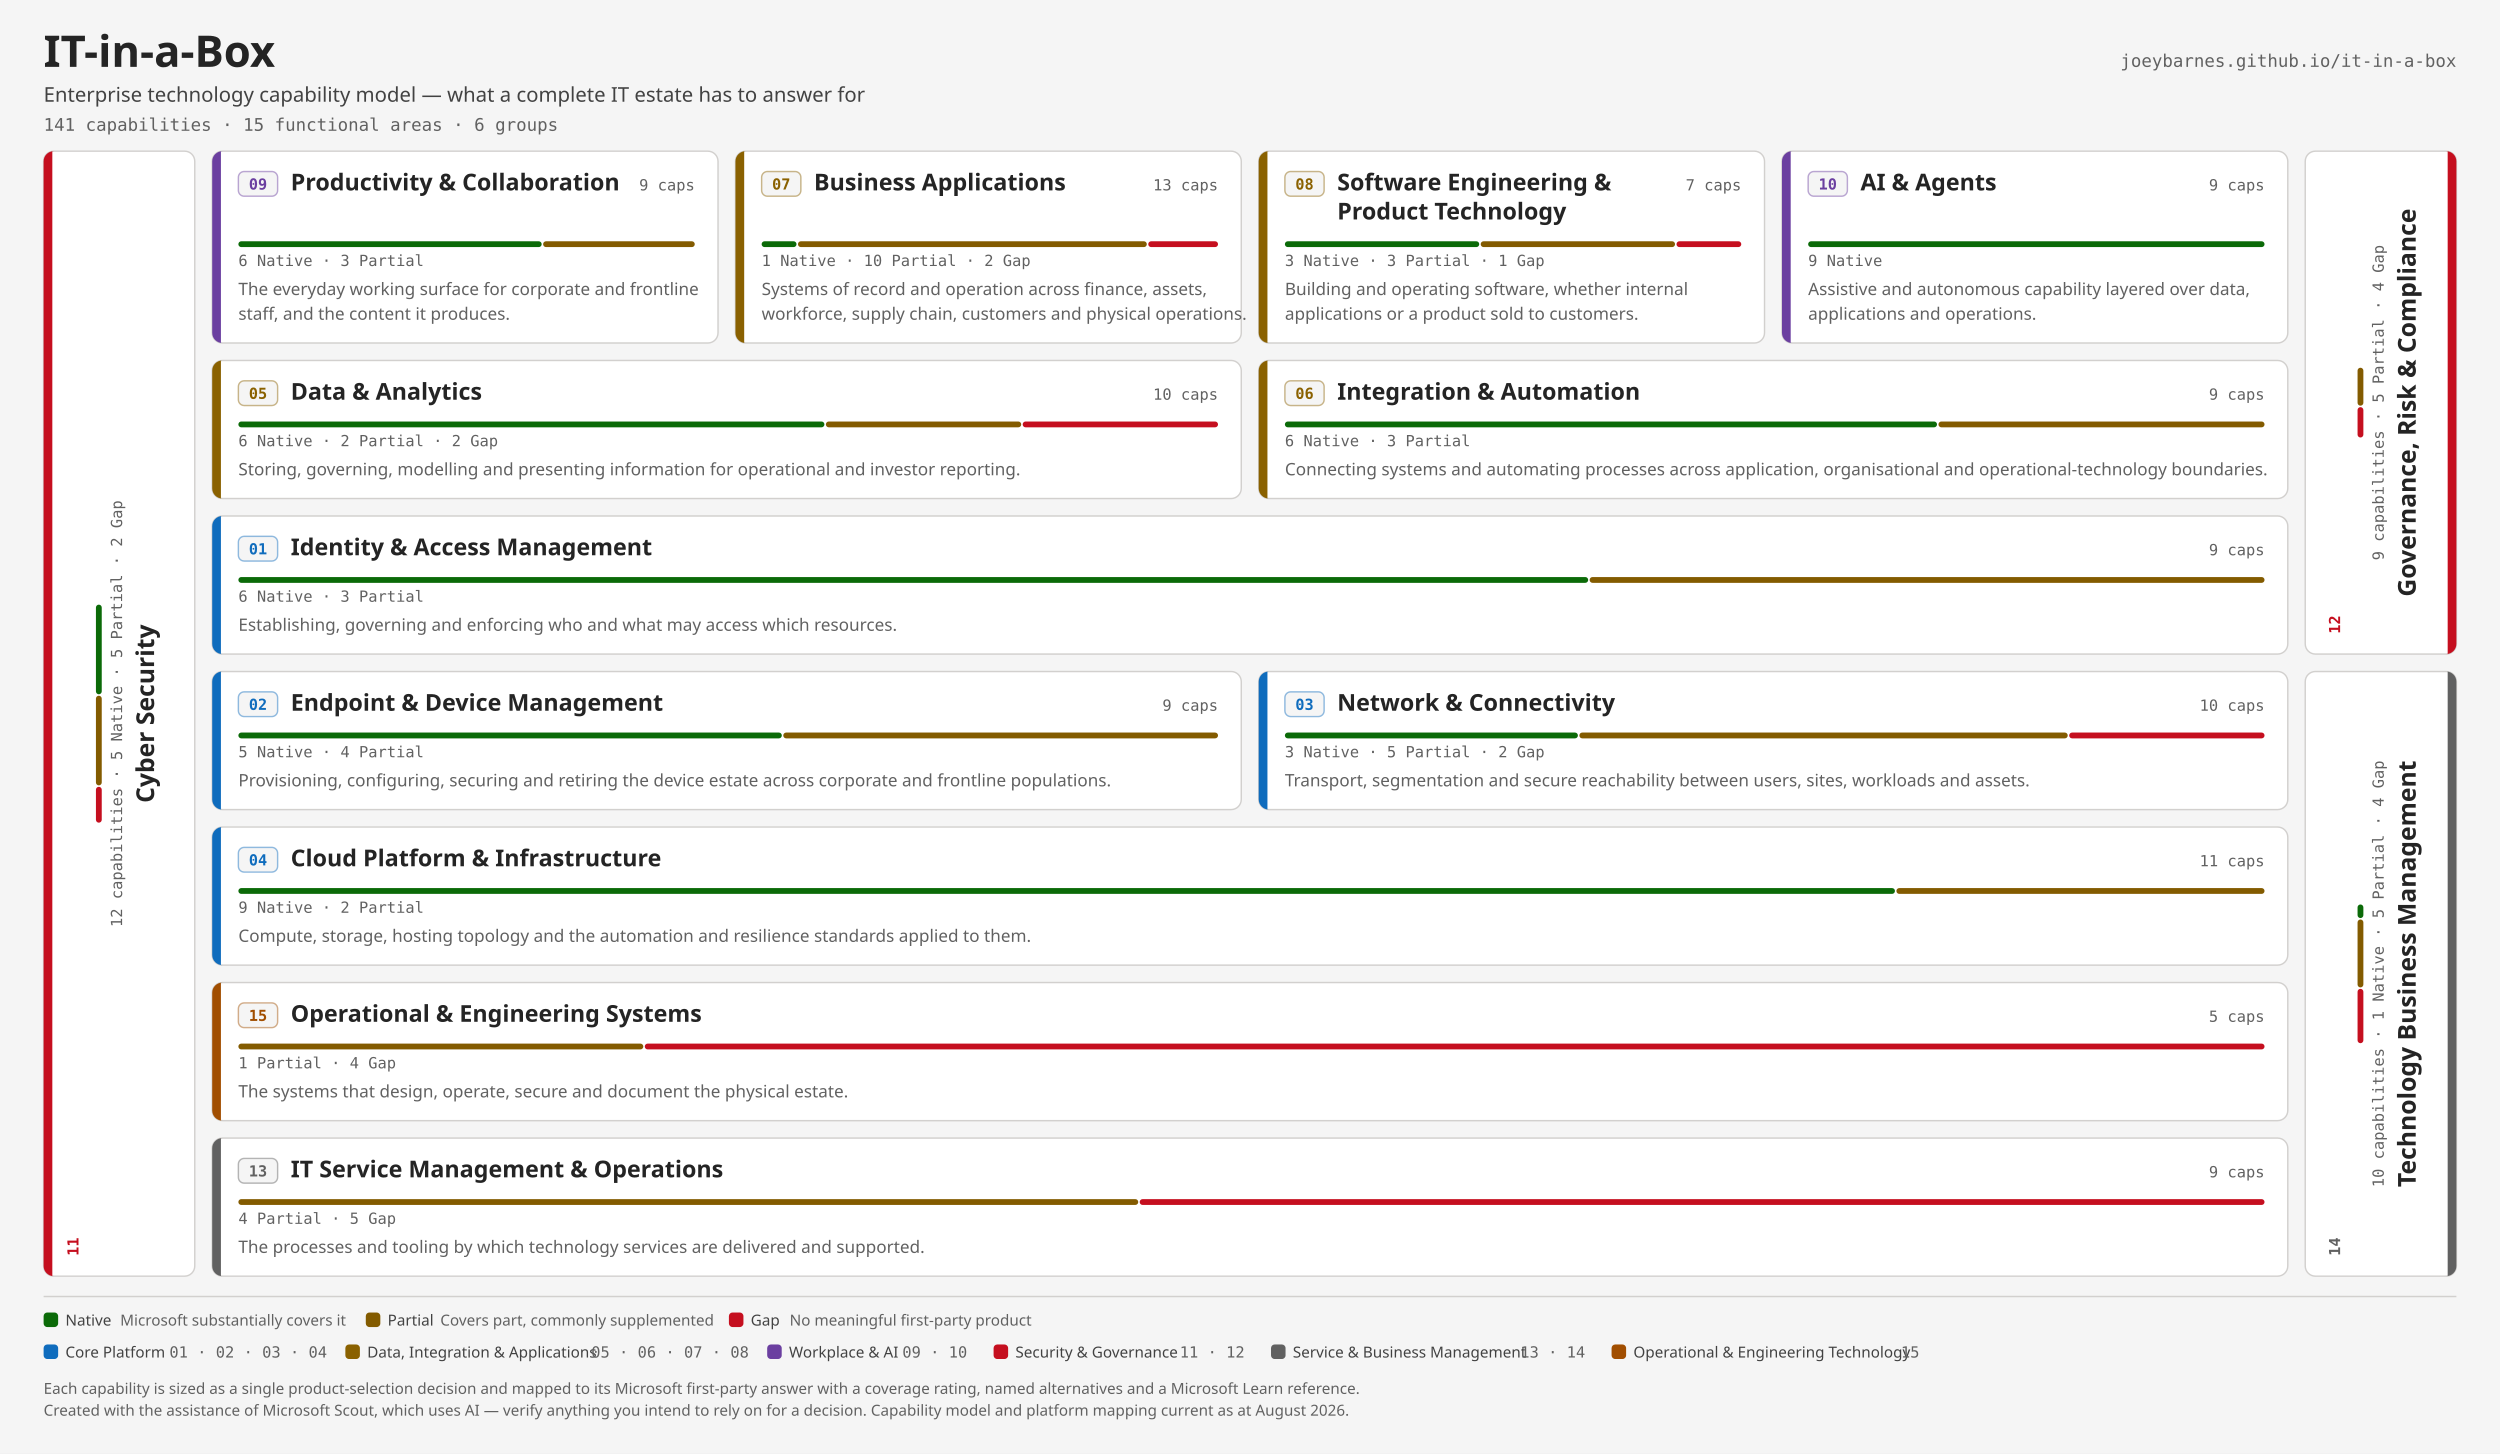
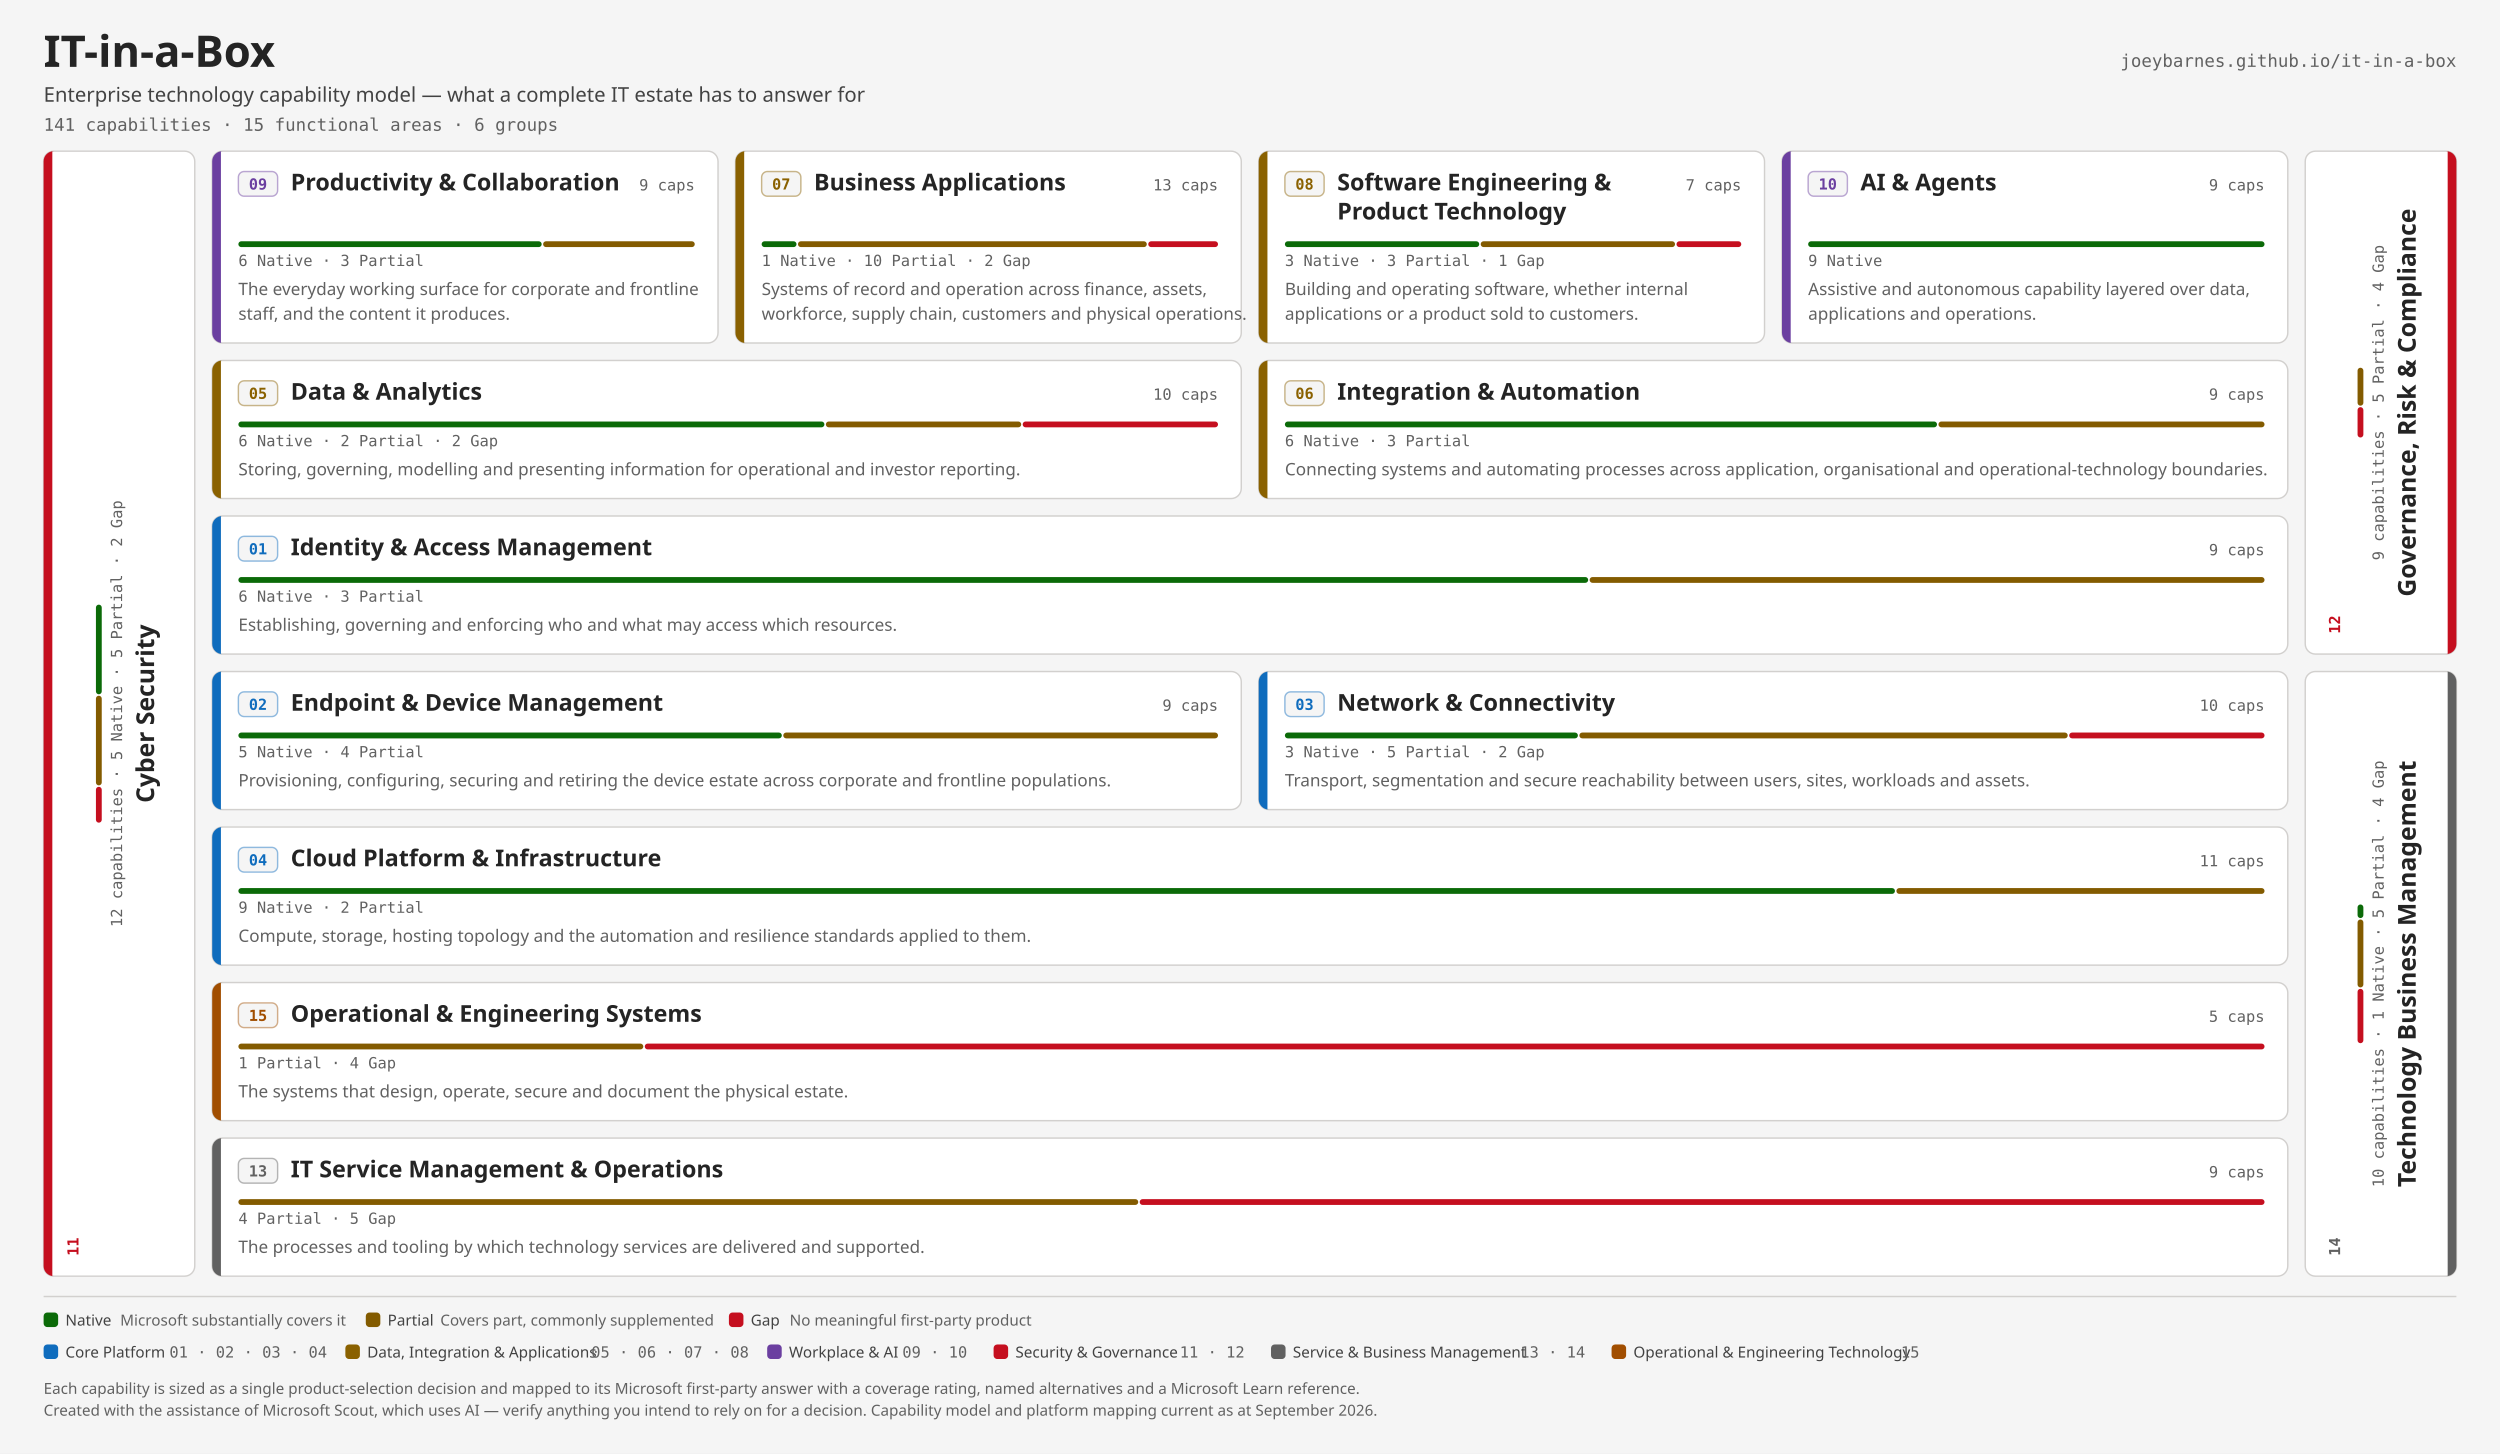
<svg xmlns="http://www.w3.org/2000/svg" width="1720" height="1000" viewBox="0 0 1720 1000">
  <rect width="1720" height="1000" fill="#f5f5f5" />
  <text x="30" y="46" font-family="'Segoe UI Variable Display','Segoe UI',system-ui,sans-serif" font-size="30" font-weight="700" fill="#242424">IT-in-a-Box</text>
  <text x="30" y="70" font-family="'Segoe UI Variable Display','Segoe UI',system-ui,sans-serif" font-size="14" font-weight="400" fill="#424242">Enterprise technology capability model — what a complete IT estate has to answer for</text>
  <text x="30" y="90" font-family="Consolas,'Cascadia Mono',monospace" font-size="12" font-weight="400" fill="#616161">141 capabilities · 15 functional areas · 6 groups</text>
  <text x="1690" y="46" font-family="Consolas,'Cascadia Mono',monospace" font-size="12" font-weight="400" fill="#616161" text-anchor="end">joeybarnes.github.io/it-in-a-box</text>
  <rect x="30" y="104" width="104" height="774" rx="7" fill="#ffffff" stroke="#d2d0ce" />
  <path d="M36 104 H37 A7 7 0 0 0 30 111 V871 A7 7 0 0 0 37 878 H36 Z" fill="#c50f1f" />
  <g transform="translate(106,491) rotate(-90)">
    <text x="0" y="0" font-family="'Segoe UI Variable Display','Segoe UI',system-ui,sans-serif" font-size="17" font-weight="700" fill="#242424" text-anchor="middle">Cyber Security</text>
  </g>
  <g transform="translate(84,491) rotate(-90)">
    <text x="0" y="0" font-family="Consolas,'Cascadia Mono',monospace" font-size="10.6" font-weight="400" fill="#616161" text-anchor="middle">12 capabilities · 5 Native · 5 Partial · 2 Gap</text>
  </g>
  <rect x="66" y="416" width="4" height="61.667" rx="2" fill="#0b6a08" />
  <rect x="66" y="478.667" width="4" height="61.667" rx="2" fill="#835b00" />
  <rect x="66" y="541.333" width="4" height="24.667" rx="2" fill="#c50f1f" />
  <g transform="translate(54,864) rotate(-90)">
    <text x="0" y="0" font-family="Consolas,'Cascadia Mono',monospace" font-size="10.5" font-weight="700" fill="#c50f1f" text-anchor="start">11</text>
  </g>
  <rect x="1586" y="104" width="104" height="346" rx="7" fill="#ffffff" stroke="#d2d0ce" />
  <path d="M1684 104 H1683 A7 7 0 0 1 1690 111 V443 A7 7 0 0 1 1683 450 H1684 Z" fill="#c50f1f" />
  <g transform="translate(1662,277) rotate(-90)">
    <text x="0" y="0" font-family="'Segoe UI Variable Display','Segoe UI',system-ui,sans-serif" font-size="17" font-weight="700" fill="#242424" text-anchor="middle">Governance, Risk &amp; Compliance</text>
  </g>
  <g transform="translate(1640,277) rotate(-90)">
    <text x="0" y="0" font-family="Consolas,'Cascadia Mono',monospace" font-size="10.6" font-weight="400" fill="#616161" text-anchor="middle">9 capabilities · 5 Partial · 4 Gap</text>
  </g>
  <rect x="1622" y="253" width="4" height="26.111" rx="2" fill="#835b00" />
  <rect x="1622" y="280.111" width="4" height="20.889" rx="2" fill="#c50f1f" />
  <g transform="translate(1610,436) rotate(-90)">
    <text x="0" y="0" font-family="Consolas,'Cascadia Mono',monospace" font-size="10.5" font-weight="700" fill="#c50f1f" text-anchor="start">12</text>
  </g>
  <rect x="1586" y="462" width="104" height="416" rx="7" fill="#ffffff" stroke="#d2d0ce" />
  <path d="M1684 462 H1683 A7 7 0 0 1 1690 469 V871 A7 7 0 0 1 1683 878 H1684 Z" fill="#616161" />
  <g transform="translate(1662,670) rotate(-90)">
    <text x="0" y="0" font-family="'Segoe UI Variable Display','Segoe UI',system-ui,sans-serif" font-size="17" font-weight="700" fill="#242424" text-anchor="middle">Technology Business Management</text>
  </g>
  <g transform="translate(1640,670) rotate(-90)">
    <text x="0" y="0" font-family="Consolas,'Cascadia Mono',monospace" font-size="10.6" font-weight="400" fill="#616161" text-anchor="middle">10 capabilities · 1 Native · 5 Partial · 4 Gap</text>
  </g>
  <rect x="1622" y="622.282" width="4" height="9.344" rx="2" fill="#0b6a08" />
  <rect x="1622" y="632.626" width="4" height="46.718" rx="2" fill="#835b00" />
  <rect x="1622" y="680.344" width="4" height="37.374" rx="2" fill="#c50f1f" />
  <g transform="translate(1610,864) rotate(-90)">
    <text x="0" y="0" font-family="Consolas,'Cascadia Mono',monospace" font-size="10.5" font-weight="700" fill="#616161" text-anchor="start">14</text>
  </g>
  <rect x="146" y="104" width="348" height="132" rx="7" fill="#ffffff" stroke="#d2d0ce" />
  <path d="M152 104 H153 A7 7 0 0 0 146 111 V229 A7 7 0 0 0 153 236 H152 Z" fill="#6b3fa0" />
  <rect x="164" y="118" width="27" height="17" rx="4" fill="#f5f5f5" stroke="#6b3fa0" stroke-opacity="0.45" />
  <text x="177.5" y="130.4" font-family="Consolas,'Cascadia Mono',monospace" font-size="10.5" font-weight="700" fill="#6b3fa0" text-anchor="middle">09</text>
  <text x="478" y="131" font-family="Consolas,'Cascadia Mono',monospace" font-size="10.6" font-weight="400" fill="#616161" text-anchor="end">9 caps</text>
  <text x="200" y="131" font-family="'Segoe UI Variable Display','Segoe UI',system-ui,sans-serif" font-size="16" font-weight="600" fill="#242424">Productivity &amp; Collaboration</text>
  <rect x="164" y="166" width="208.667" height="4" rx="2" fill="#0b6a08" />
  <rect x="373.667" y="166" width="104.333" height="4" rx="2" fill="#835b00" />
  <text x="164" y="183" font-family="Consolas,'Cascadia Mono',monospace" font-size="10.6" font-weight="400" fill="#616161">6 Native · 3 Partial</text>
  <text x="164" y="203" font-family="'Segoe UI Variable Display','Segoe UI',system-ui,sans-serif" font-size="11.8" font-weight="400" fill="#616161">The everyday working surface for corporate and frontline</text>
  <text x="164" y="220" font-family="'Segoe UI Variable Display','Segoe UI',system-ui,sans-serif" font-size="11.8" font-weight="400" fill="#616161">staff, and the content it produces.</text>
  <rect x="506" y="104" width="348" height="132" rx="7" fill="#ffffff" stroke="#d2d0ce" />
  <path d="M512 104 H513 A7 7 0 0 0 506 111 V229 A7 7 0 0 0 513 236 H512 Z" fill="#8a6100" />
  <rect x="524" y="118" width="27" height="17" rx="4" fill="#f5f5f5" stroke="#8a6100" stroke-opacity="0.45" />
  <text x="537.5" y="130.4" font-family="Consolas,'Cascadia Mono',monospace" font-size="10.5" font-weight="700" fill="#8a6100" text-anchor="middle">07</text>
  <text x="838" y="131" font-family="Consolas,'Cascadia Mono',monospace" font-size="10.6" font-weight="400" fill="#616161" text-anchor="end">13 caps</text>
  <text x="560" y="131" font-family="'Segoe UI Variable Display','Segoe UI',system-ui,sans-serif" font-size="16" font-weight="600" fill="#242424">Business Applications</text>
  <rect x="524" y="166" width="24" height="4" rx="2" fill="#0b6a08" />
  <rect x="549" y="166" width="240" height="4" rx="2" fill="#835b00" />
  <rect x="790" y="166" width="48" height="4" rx="2" fill="#c50f1f" />
  <text x="524" y="183" font-family="Consolas,'Cascadia Mono',monospace" font-size="10.6" font-weight="400" fill="#616161">1 Native · 10 Partial · 2 Gap</text>
  <text x="524" y="203" font-family="'Segoe UI Variable Display','Segoe UI',system-ui,sans-serif" font-size="11.8" font-weight="400" fill="#616161">Systems of record and operation across finance, assets,</text>
  <text x="524" y="220" font-family="'Segoe UI Variable Display','Segoe UI',system-ui,sans-serif" font-size="11.8" font-weight="400" fill="#616161">workforce, supply chain, customers and physical operations.</text>
  <rect x="866" y="104" width="348" height="132" rx="7" fill="#ffffff" stroke="#d2d0ce" />
  <path d="M872 104 H873 A7 7 0 0 0 866 111 V229 A7 7 0 0 0 873 236 H872 Z" fill="#8a6100" />
  <rect x="884" y="118" width="27" height="17" rx="4" fill="#f5f5f5" stroke="#8a6100" stroke-opacity="0.45" />
  <text x="897.5" y="130.4" font-family="Consolas,'Cascadia Mono',monospace" font-size="10.5" font-weight="700" fill="#8a6100" text-anchor="middle">08</text>
  <text x="1198" y="131" font-family="Consolas,'Cascadia Mono',monospace" font-size="10.6" font-weight="400" fill="#616161" text-anchor="end">7 caps</text>
  <text x="920" y="131" font-family="'Segoe UI Variable Display','Segoe UI',system-ui,sans-serif" font-size="16" font-weight="600" fill="#242424">Software Engineering &amp;</text>
  <text x="920" y="151" font-family="'Segoe UI Variable Display','Segoe UI',system-ui,sans-serif" font-size="16" font-weight="600" fill="#242424">Product Technology</text>
  <rect x="884" y="166" width="133.714" height="4" rx="2" fill="#0b6a08" />
  <rect x="1018.714" y="166" width="133.714" height="4" rx="2" fill="#835b00" />
  <rect x="1153.429" y="166" width="44.571" height="4" rx="2" fill="#c50f1f" />
  <text x="884" y="183" font-family="Consolas,'Cascadia Mono',monospace" font-size="10.6" font-weight="400" fill="#616161">3 Native · 3 Partial · 1 Gap</text>
  <text x="884" y="203" font-family="'Segoe UI Variable Display','Segoe UI',system-ui,sans-serif" font-size="11.8" font-weight="400" fill="#616161">Building and operating software, whether internal</text>
  <text x="884" y="220" font-family="'Segoe UI Variable Display','Segoe UI',system-ui,sans-serif" font-size="11.8" font-weight="400" fill="#616161">applications or a product sold to customers.</text>
  <rect x="1226" y="104" width="348" height="132" rx="7" fill="#ffffff" stroke="#d2d0ce" />
  <path d="M1232 104 H1233 A7 7 0 0 0 1226 111 V229 A7 7 0 0 0 1233 236 H1232 Z" fill="#6b3fa0" />
  <rect x="1244" y="118" width="27" height="17" rx="4" fill="#f5f5f5" stroke="#6b3fa0" stroke-opacity="0.45" />
  <text x="1257.5" y="130.4" font-family="Consolas,'Cascadia Mono',monospace" font-size="10.5" font-weight="700" fill="#6b3fa0" text-anchor="middle">10</text>
  <text x="1558" y="131" font-family="Consolas,'Cascadia Mono',monospace" font-size="10.6" font-weight="400" fill="#616161" text-anchor="end">9 caps</text>
  <text x="1280" y="131" font-family="'Segoe UI Variable Display','Segoe UI',system-ui,sans-serif" font-size="16" font-weight="600" fill="#242424">AI &amp; Agents</text>
  <rect x="1244" y="166" width="314" height="4" rx="2" fill="#0b6a08" />
  <text x="1244" y="183" font-family="Consolas,'Cascadia Mono',monospace" font-size="10.6" font-weight="400" fill="#616161">9 Native</text>
  <text x="1244" y="203" font-family="'Segoe UI Variable Display','Segoe UI',system-ui,sans-serif" font-size="11.8" font-weight="400" fill="#616161">Assistive and autonomous capability layered over data,</text>
  <text x="1244" y="220" font-family="'Segoe UI Variable Display','Segoe UI',system-ui,sans-serif" font-size="11.8" font-weight="400" fill="#616161">applications and operations.</text>
  <rect x="146" y="248" width="708" height="95" rx="7" fill="#ffffff" stroke="#d2d0ce" />
  <path d="M152 248 H153 A7 7 0 0 0 146 255 V336 A7 7 0 0 0 153 343 H152 Z" fill="#8a6100" />
  <rect x="164" y="262" width="27" height="17" rx="4" fill="#f5f5f5" stroke="#8a6100" stroke-opacity="0.45" />
  <text x="177.5" y="274.4" font-family="Consolas,'Cascadia Mono',monospace" font-size="10.5" font-weight="700" fill="#8a6100" text-anchor="middle">05</text>
  <text x="838" y="275" font-family="Consolas,'Cascadia Mono',monospace" font-size="10.6" font-weight="400" fill="#616161" text-anchor="end">10 caps</text>
  <text x="200" y="275" font-family="'Segoe UI Variable Display','Segoe UI',system-ui,sans-serif" font-size="16" font-weight="600" fill="#242424">Data &amp; Analytics</text>
  <rect x="164" y="290" width="403.2" height="4" rx="2" fill="#0b6a08" />
  <rect x="568.2" y="290" width="134.4" height="4" rx="2" fill="#835b00" />
  <rect x="703.6" y="290" width="134.4" height="4" rx="2" fill="#c50f1f" />
  <text x="164" y="307" font-family="Consolas,'Cascadia Mono',monospace" font-size="10.6" font-weight="400" fill="#616161">6 Native · 2 Partial · 2 Gap</text>
  <text x="164" y="327" font-family="'Segoe UI Variable Display','Segoe UI',system-ui,sans-serif" font-size="11.8" font-weight="400" fill="#616161">Storing, governing, modelling and presenting information for operational and investor reporting.</text>
  <rect x="866" y="248" width="708" height="95" rx="7" fill="#ffffff" stroke="#d2d0ce" />
  <path d="M872 248 H873 A7 7 0 0 0 866 255 V336 A7 7 0 0 0 873 343 H872 Z" fill="#8a6100" />
  <rect x="884" y="262" width="27" height="17" rx="4" fill="#f5f5f5" stroke="#8a6100" stroke-opacity="0.45" />
  <text x="897.5" y="274.4" font-family="Consolas,'Cascadia Mono',monospace" font-size="10.5" font-weight="700" fill="#8a6100" text-anchor="middle">06</text>
  <text x="1558" y="275" font-family="Consolas,'Cascadia Mono',monospace" font-size="10.6" font-weight="400" fill="#616161" text-anchor="end">9 caps</text>
  <text x="920" y="275" font-family="'Segoe UI Variable Display','Segoe UI',system-ui,sans-serif" font-size="16" font-weight="600" fill="#242424">Integration &amp; Automation</text>
  <rect x="884" y="290" width="448.667" height="4" rx="2" fill="#0b6a08" />
  <rect x="1333.667" y="290" width="224.333" height="4" rx="2" fill="#835b00" />
  <text x="884" y="307" font-family="Consolas,'Cascadia Mono',monospace" font-size="10.6" font-weight="400" fill="#616161">6 Native · 3 Partial</text>
  <text x="884" y="327" font-family="'Segoe UI Variable Display','Segoe UI',system-ui,sans-serif" font-size="11.8" font-weight="400" fill="#616161">Connecting systems and automating processes across application, organisational and operational-technology boundaries.</text>
  <rect x="146" y="355" width="1428" height="95" rx="7" fill="#ffffff" stroke="#d2d0ce" />
  <path d="M152 355 H153 A7 7 0 0 0 146 362 V443 A7 7 0 0 0 153 450 H152 Z" fill="#0f6cbd" />
  <rect x="164" y="369" width="27" height="17" rx="4" fill="#f5f5f5" stroke="#0f6cbd" stroke-opacity="0.45" />
  <text x="177.5" y="381.4" font-family="Consolas,'Cascadia Mono',monospace" font-size="10.5" font-weight="700" fill="#0f6cbd" text-anchor="middle">01</text>
  <text x="1558" y="382" font-family="Consolas,'Cascadia Mono',monospace" font-size="10.6" font-weight="400" fill="#616161" text-anchor="end">9 caps</text>
  <text x="200" y="382" font-family="'Segoe UI Variable Display','Segoe UI',system-ui,sans-serif" font-size="16" font-weight="600" fill="#242424">Identity &amp; Access Management</text>
  <rect x="164" y="397" width="928.667" height="4" rx="2" fill="#0b6a08" />
  <rect x="1093.667" y="397" width="464.333" height="4" rx="2" fill="#835b00" />
  <text x="164" y="414" font-family="Consolas,'Cascadia Mono',monospace" font-size="10.6" font-weight="400" fill="#616161">6 Native · 3 Partial</text>
  <text x="164" y="434" font-family="'Segoe UI Variable Display','Segoe UI',system-ui,sans-serif" font-size="11.8" font-weight="400" fill="#616161">Establishing, governing and enforcing who and what may access which resources.</text>
  <rect x="146" y="462" width="708" height="95" rx="7" fill="#ffffff" stroke="#d2d0ce" />
  <path d="M152 462 H153 A7 7 0 0 0 146 469 V550 A7 7 0 0 0 153 557 H152 Z" fill="#0f6cbd" />
  <rect x="164" y="476" width="27" height="17" rx="4" fill="#f5f5f5" stroke="#0f6cbd" stroke-opacity="0.45" />
  <text x="177.5" y="488.4" font-family="Consolas,'Cascadia Mono',monospace" font-size="10.5" font-weight="700" fill="#0f6cbd" text-anchor="middle">02</text>
  <text x="838" y="489" font-family="Consolas,'Cascadia Mono',monospace" font-size="10.6" font-weight="400" fill="#616161" text-anchor="end">9 caps</text>
  <text x="200" y="489" font-family="'Segoe UI Variable Display','Segoe UI',system-ui,sans-serif" font-size="16" font-weight="600" fill="#242424">Endpoint &amp; Device Management</text>
  <rect x="164" y="504" width="373.889" height="4" rx="2" fill="#0b6a08" />
  <rect x="538.889" y="504" width="299.111" height="4" rx="2" fill="#835b00" />
  <text x="164" y="521" font-family="Consolas,'Cascadia Mono',monospace" font-size="10.6" font-weight="400" fill="#616161">5 Native · 4 Partial</text>
  <text x="164" y="541" font-family="'Segoe UI Variable Display','Segoe UI',system-ui,sans-serif" font-size="11.8" font-weight="400" fill="#616161">Provisioning, configuring, securing and retiring the device estate across corporate and frontline populations.</text>
  <rect x="866" y="462" width="708" height="95" rx="7" fill="#ffffff" stroke="#d2d0ce" />
  <path d="M872 462 H873 A7 7 0 0 0 866 469 V550 A7 7 0 0 0 873 557 H872 Z" fill="#0f6cbd" />
  <rect x="884" y="476" width="27" height="17" rx="4" fill="#f5f5f5" stroke="#0f6cbd" stroke-opacity="0.45" />
  <text x="897.5" y="488.4" font-family="Consolas,'Cascadia Mono',monospace" font-size="10.5" font-weight="700" fill="#0f6cbd" text-anchor="middle">03</text>
  <text x="1558" y="489" font-family="Consolas,'Cascadia Mono',monospace" font-size="10.6" font-weight="400" fill="#616161" text-anchor="end">10 caps</text>
  <text x="920" y="489" font-family="'Segoe UI Variable Display','Segoe UI',system-ui,sans-serif" font-size="16" font-weight="600" fill="#242424">Network &amp; Connectivity</text>
  <rect x="884" y="504" width="201.6" height="4" rx="2" fill="#0b6a08" />
  <rect x="1086.6" y="504" width="336" height="4" rx="2" fill="#835b00" />
  <rect x="1423.6" y="504" width="134.4" height="4" rx="2" fill="#c50f1f" />
  <text x="884" y="521" font-family="Consolas,'Cascadia Mono',monospace" font-size="10.6" font-weight="400" fill="#616161">3 Native · 5 Partial · 2 Gap</text>
  <text x="884" y="541" font-family="'Segoe UI Variable Display','Segoe UI',system-ui,sans-serif" font-size="11.8" font-weight="400" fill="#616161">Transport, segmentation and secure reachability between users, sites, workloads and assets.</text>
  <rect x="146" y="569" width="1428" height="95" rx="7" fill="#ffffff" stroke="#d2d0ce" />
  <path d="M152 569 H153 A7 7 0 0 0 146 576 V657 A7 7 0 0 0 153 664 H152 Z" fill="#0f6cbd" />
  <rect x="164" y="583" width="27" height="17" rx="4" fill="#f5f5f5" stroke="#0f6cbd" stroke-opacity="0.45" />
  <text x="177.5" y="595.4" font-family="Consolas,'Cascadia Mono',monospace" font-size="10.5" font-weight="700" fill="#0f6cbd" text-anchor="middle">04</text>
  <text x="1558" y="596" font-family="Consolas,'Cascadia Mono',monospace" font-size="10.6" font-weight="400" fill="#616161" text-anchor="end">11 caps</text>
  <text x="200" y="596" font-family="'Segoe UI Variable Display','Segoe UI',system-ui,sans-serif" font-size="16" font-weight="600" fill="#242424">Cloud Platform &amp; Infrastructure</text>
  <rect x="164" y="611" width="1139.727" height="4" rx="2" fill="#0b6a08" />
  <rect x="1304.727" y="611" width="253.273" height="4" rx="2" fill="#835b00" />
  <text x="164" y="628" font-family="Consolas,'Cascadia Mono',monospace" font-size="10.6" font-weight="400" fill="#616161">9 Native · 2 Partial</text>
  <text x="164" y="648" font-family="'Segoe UI Variable Display','Segoe UI',system-ui,sans-serif" font-size="11.8" font-weight="400" fill="#616161">Compute, storage, hosting topology and the automation and resilience standards applied to them.</text>
  <rect x="146" y="676" width="1428" height="95" rx="7" fill="#ffffff" stroke="#d2d0ce" />
  <path d="M152 676 H153 A7 7 0 0 0 146 683 V764 A7 7 0 0 0 153 771 H152 Z" fill="#a14e00" />
  <rect x="164" y="690" width="27" height="17" rx="4" fill="#f5f5f5" stroke="#a14e00" stroke-opacity="0.45" />
  <text x="177.5" y="702.4" font-family="Consolas,'Cascadia Mono',monospace" font-size="10.5" font-weight="700" fill="#a14e00" text-anchor="middle">15</text>
  <text x="1558" y="703" font-family="Consolas,'Cascadia Mono',monospace" font-size="10.6" font-weight="400" fill="#616161" text-anchor="end">5 caps</text>
  <text x="200" y="703" font-family="'Segoe UI Variable Display','Segoe UI',system-ui,sans-serif" font-size="16" font-weight="600" fill="#242424">Operational &amp; Engineering Systems</text>
  <rect x="164" y="718" width="278.6" height="4" rx="2" fill="#835b00" />
  <rect x="443.6" y="718" width="1114.4" height="4" rx="2" fill="#c50f1f" />
  <text x="164" y="735" font-family="Consolas,'Cascadia Mono',monospace" font-size="10.6" font-weight="400" fill="#616161">1 Partial · 4 Gap</text>
  <text x="164" y="755" font-family="'Segoe UI Variable Display','Segoe UI',system-ui,sans-serif" font-size="11.8" font-weight="400" fill="#616161">The systems that design, operate, secure and document the physical estate.</text>
  <rect x="146" y="783" width="1428" height="95" rx="7" fill="#ffffff" stroke="#d2d0ce" />
  <path d="M152 783 H153 A7 7 0 0 0 146 790 V871 A7 7 0 0 0 153 878 H152 Z" fill="#616161" />
  <rect x="164" y="797" width="27" height="17" rx="4" fill="#f5f5f5" stroke="#616161" stroke-opacity="0.45" />
  <text x="177.5" y="809.4" font-family="Consolas,'Cascadia Mono',monospace" font-size="10.5" font-weight="700" fill="#616161" text-anchor="middle">13</text>
  <text x="1558" y="810" font-family="Consolas,'Cascadia Mono',monospace" font-size="10.6" font-weight="400" fill="#616161" text-anchor="end">9 caps</text>
  <text x="200" y="810" font-family="'Segoe UI Variable Display','Segoe UI',system-ui,sans-serif" font-size="16" font-weight="600" fill="#242424">IT Service Management &amp; Operations</text>
  <rect x="164" y="825" width="619.111" height="4" rx="2" fill="#835b00" />
  <rect x="784.111" y="825" width="773.889" height="4" rx="2" fill="#c50f1f" />
  <text x="164" y="842" font-family="Consolas,'Cascadia Mono',monospace" font-size="10.6" font-weight="400" fill="#616161">4 Partial · 5 Gap</text>
  <text x="164" y="862" font-family="'Segoe UI Variable Display','Segoe UI',system-ui,sans-serif" font-size="11.8" font-weight="400" fill="#616161">The processes and tooling by which technology services are delivered and supported.</text>
  <line x1="30" y1="892" x2="1690" y2="892" stroke="#d2d0ce" />
  <rect x="30" y="903" width="10" height="10" rx="2.5" fill="#0b6a08" />
  <text x="45" y="912" font-family="'Segoe UI Variable Display','Segoe UI',system-ui,sans-serif" font-size="10.5" font-weight="400" fill="#424242">Native</text>
  <text x="82.68" y="912" font-family="'Segoe UI Variable Display','Segoe UI',system-ui,sans-serif" font-size="10.5" font-weight="400" fill="#616161">Microsoft substantially covers it</text>
  <rect x="251.665" y="903" width="10" height="10" rx="2.5" fill="#835b00" />
  <text x="266.665" y="912" font-family="'Segoe UI Variable Display','Segoe UI',system-ui,sans-serif" font-size="10.5" font-weight="400" fill="#424242">Partial</text>
  <text x="302.919" y="912" font-family="'Segoe UI Variable Display','Segoe UI',system-ui,sans-serif" font-size="10.5" font-weight="400" fill="#616161">Covers part, commonly supplemented</text>
  <rect x="501.486" y="903" width="10" height="10" rx="2.5" fill="#c50f1f" />
  <text x="516.486" y="912" font-family="'Segoe UI Variable Display','Segoe UI',system-ui,sans-serif" font-size="10.5" font-weight="400" fill="#424242">Gap</text>
  <text x="543.251" y="912" font-family="'Segoe UI Variable Display','Segoe UI',system-ui,sans-serif" font-size="10.5" font-weight="400" fill="#616161">No meaningful first-party product</text>
  <rect x="30" y="925" width="10" height="10" rx="2.5" fill="#0f6cbd" />
  <text x="45" y="934" font-family="'Segoe UI Variable Display','Segoe UI',system-ui,sans-serif" font-size="10.5" font-weight="400" fill="#424242">Core Platform</text>
  <text x="116.533" y="934" font-family="Consolas,'Cascadia Mono',monospace" font-size="10.6" font-weight="400" fill="#616161">01 · 02 · 03 · 04</text>
  <rect x="237.608" y="925" width="10" height="10" rx="2.5" fill="#8a6100" />
  <text x="252.608" y="934" font-family="'Segoe UI Variable Display','Segoe UI',system-ui,sans-serif" font-size="10.5" font-weight="400" fill="#424242">Data, Integration &amp; Applications</text>
  <text x="406.746" y="934" font-family="Consolas,'Cascadia Mono',monospace" font-size="10.6" font-weight="400" fill="#616161">05 · 06 · 07 · 08</text>
  <rect x="527.821" y="925" width="10" height="10" rx="2.5" fill="#6b3fa0" />
  <text x="542.821" y="934" font-family="'Segoe UI Variable Display','Segoe UI',system-ui,sans-serif" font-size="10.5" font-weight="400" fill="#424242">Workplace &amp; AI</text>
  <text x="620.793" y="934" font-family="Consolas,'Cascadia Mono',monospace" font-size="10.6" font-weight="400" fill="#616161">09 · 10</text>
  <rect x="683.589" y="925" width="10" height="10" rx="2.5" fill="#c50f1f" />
  <text x="698.589" y="934" font-family="'Segoe UI Variable Display','Segoe UI',system-ui,sans-serif" font-size="10.5" font-weight="400" fill="#424242">Security &amp; Governance</text>
  <text x="811.66" y="934" font-family="Consolas,'Cascadia Mono',monospace" font-size="10.6" font-weight="400" fill="#616161">11 · 12</text>
  <rect x="874.456" y="925" width="10" height="10" rx="2.5" fill="#616161" />
  <text x="889.456" y="934" font-family="'Segoe UI Variable Display','Segoe UI',system-ui,sans-serif" font-size="10.5" font-weight="400" fill="#424242">Service &amp; Business Management</text>
  <text x="1045.968" y="934" font-family="Consolas,'Cascadia Mono',monospace" font-size="10.6" font-weight="400" fill="#616161">13 · 14</text>
  <rect x="1108.764" y="925" width="10" height="10" rx="2.5" fill="#a14e00" />
  <text x="1123.764" y="934" font-family="'Segoe UI Variable Display','Segoe UI',system-ui,sans-serif" font-size="10.5" font-weight="400" fill="#424242">Operational &amp; Engineering Technology</text>
  <text x="1307.838" y="934" font-family="Consolas,'Cascadia Mono',monospace" font-size="10.6" font-weight="400" fill="#616161">15</text>
  <text x="30" y="959" font-family="'Segoe UI Variable Display','Segoe UI',system-ui,sans-serif" font-size="10.5" font-weight="400" fill="#616161">Each capability is sized as a single product-selection decision and mapped to its Microsoft first-party answer with a coverage rating, named alternatives and a Microsoft Learn reference.</text>
-   <text x="30" y="974" font-family="'Segoe UI Variable Display','Segoe UI',system-ui,sans-serif" font-size="10.5" font-weight="400" fill="#616161">Created with the assistance of Microsoft Scout, which uses AI — verify anything you intend to rely on for a decision. Capability model and platform mapping current as at August 2026.</text>
+   <text x="30" y="974" font-family="'Segoe UI Variable Display','Segoe UI',system-ui,sans-serif" font-size="10.5" font-weight="400" fill="#616161">Created with the assistance of Microsoft Scout, which uses AI — verify anything you intend to rely on for a decision. Capability model and platform mapping current as at September 2026.</text>
</svg>
